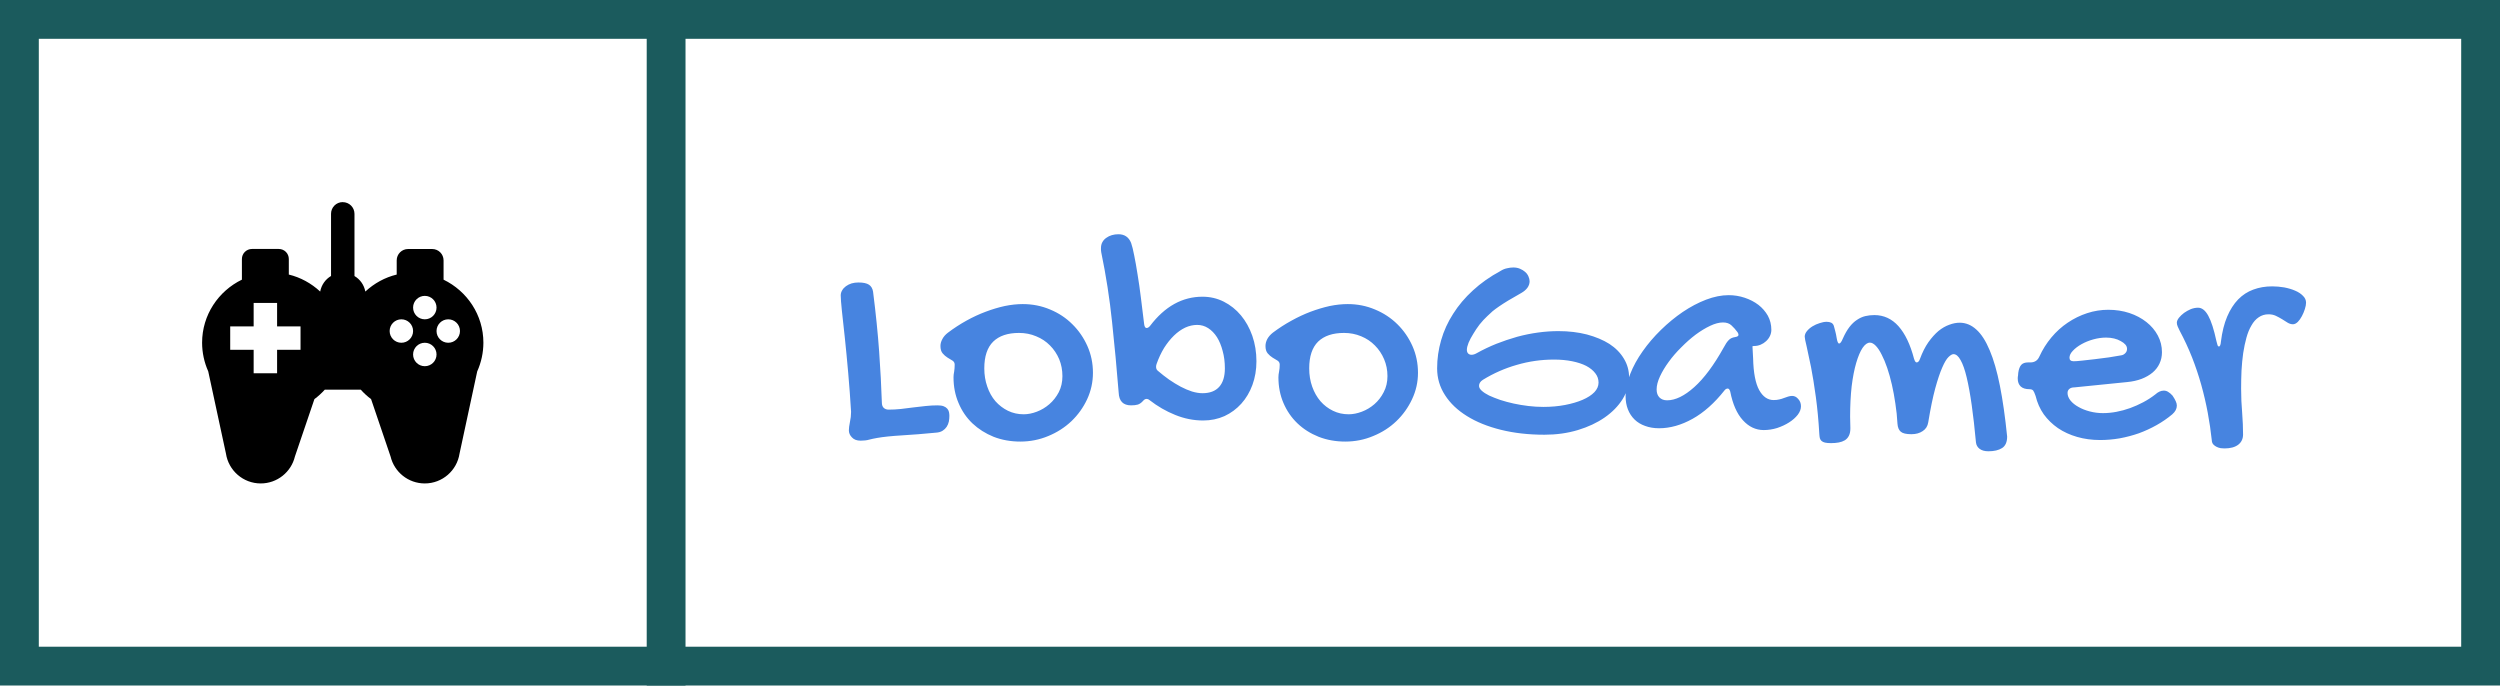
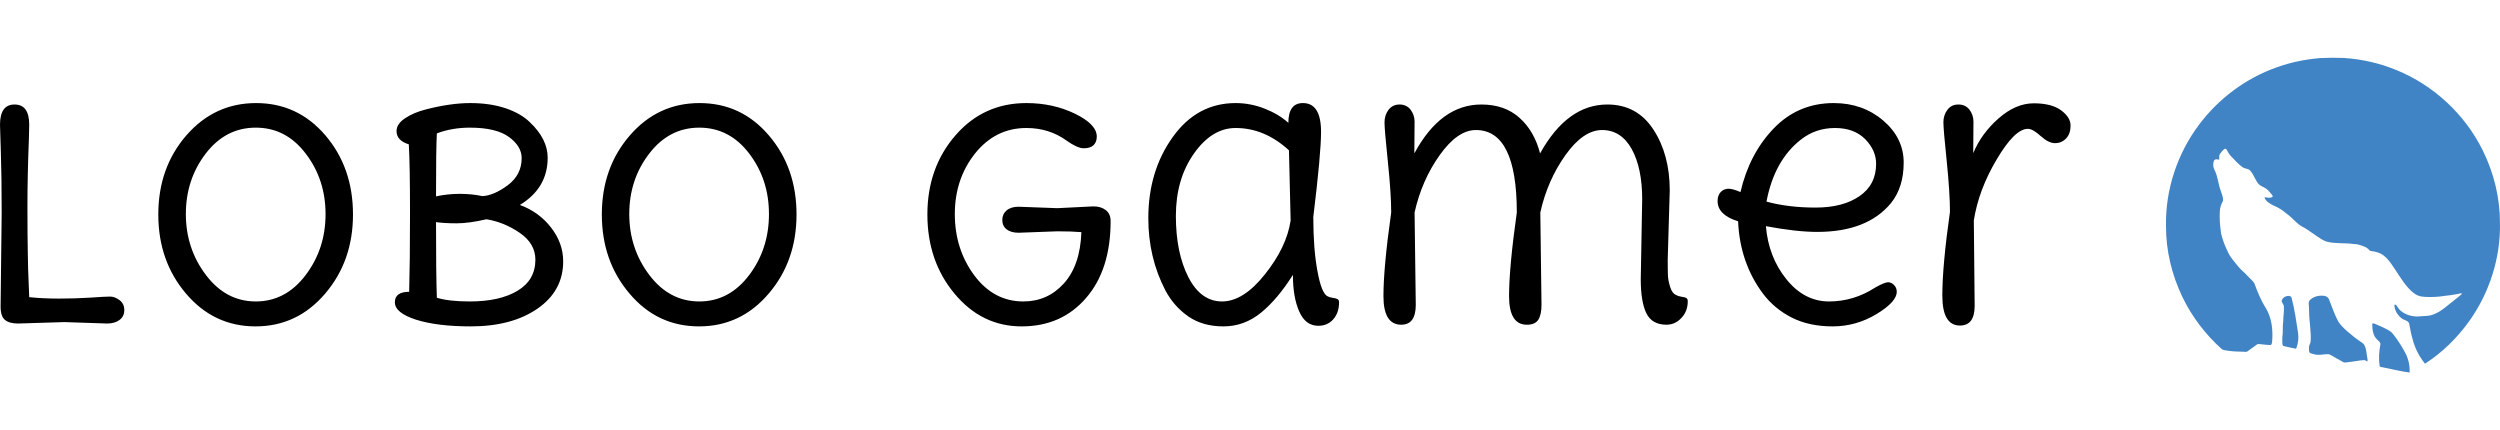
- <svg xmlns="http://www.w3.org/2000/svg" viewBox="0 0 193.285 53" width="193.285" height="53">
-   <rect fill="none" stroke="#1b5b5d" stroke-width="3" width="190.285" height="50" x="1.5" y="1.5" />
-   <g fill="#4784e0" color="#4784e0" transform="translate(12, 12) scale(1.8125)">
-     <svg width="16.0" height="16.0" x="0.0" y="0.0" viewBox="0 0 16 16">
-       <g transform="translate(0,-1036.362)">
-         <path style="color:#000000;clip-rule:nonzero;display:inline;overflow:visible;visibility:visible;opacity:1;isolation:auto;mix-blend-mode:normal;color-interpolation:sRGB;color-interpolation-filters:linearRGB;solid-color:#000000;solid-opacity:1;fill:#000000;fill-opacity:1;fill-rule:nonzero;stroke:none;stroke-width:1;stroke-linecap:butt;stroke-linejoin:miter;stroke-miterlimit:4;stroke-dasharray:none;stroke-dashoffset:0;stroke-opacity:1;color-rendering:auto;image-rendering:auto;shape-rendering:auto;text-rendering:auto;enable-background:accumulate" d="m 8,1038.362 c -0.277,0 -0.5,0.223 -0.5,0.5 l 0,2.652 c -0.242,0.143 -0.408,0.378 -0.463,0.664 -0.38,-0.353 -0.838,-0.604 -1.338,-0.725 l 0,-0.664 c 0,-0.237 -0.19,-0.428 -0.428,-0.428 l -1.143,0 c -0.237,0 -0.43,0.19 -0.43,0.428 l 0,0.881 C 2.697,1042.156 2,1043.174 2,1044.362 c 6.72e-4,0.421 0.09,0.837 0.262,1.221 l 0.756,3.508 c 0.11,0.72 0.732,1.272 1.482,1.272 0.707,0 1.301,-0.489 1.459,-1.148 l 0.832,-2.449 c 0.16,-0.119 0.308,-0.254 0.441,-0.402 l 1.537,0 c 0.133,0.148 0.28,0.283 0.439,0.402 l 0.832,2.449 c 0.158,0.659 0.752,1.148 1.459,1.148 0.751,0 1.372,-0.552 1.482,-1.272 l 0.754,-3.506 c 0.173,-0.385 0.263,-0.801 0.264,-1.223 0,-1.189 -0.697,-2.206 -1.699,-2.691 l 0,-0.822 c 0,-0.27 -0.217,-0.486 -0.486,-0.486 l -1.027,0 c -0.269,0 -0.486,0.217 -0.486,0.486 l 0,0.604 c -0.5,0.121 -0.958,0.372 -1.338,0.725 -0.055,-0.285 -0.221,-0.519 -0.463,-0.662 l 0,-2.652 c 0,-0.277 -0.223,-0.5 -0.5,-0.5 z m 3.5,4 a 0.5,0.5 0 0 1 0.5,0.5 0.5,0.5 0 0 1 -0.5,0.5 0.5,0.5 0 0 1 -0.5,-0.5 0.5,0.5 0 0 1 0.5,-0.5 z m -7.301,0.301 1,0 0,1 1,0 0,1 -1,0 0,1 -1,0 0,-1 -1,0 0,-1 1,0 0,-1 z M 10.5,1043.362 a 0.5,0.5 0 0 1 0.5,0.5 0.5,0.5 0 0 1 -0.5,0.5 0.5,0.5 0 0 1 -0.5,-0.5 0.5,0.5 0 0 1 0.5,-0.5 z m 2,0 a 0.5,0.5 0 0 1 0.5,0.5 0.5,0.5 0 0 1 -0.5,0.5 0.5,0.5 0 0 1 -0.5,-0.5 0.5,0.5 0 0 1 0.5,-0.5 z m -1,1 a 0.5,0.5 0 0 1 0.5,0.5 0.5,0.5 0 0 1 -0.5,0.5 0.5,0.5 0 0 1 -0.5,-0.5 0.5,0.5 0 0 1 0.5,-0.5 z" />
+ <svg xmlns="http://www.w3.org/2000/svg" viewBox="0 0 209.568 36" width="209.568" height="36">
+   <g fill="#4184c5" color="#4184c5" transform="translate(181.568, 4) scale(0.2800001)">
+     <svg width="100.0" height="100.0" x="0.0" y="0.0" viewBox="0 0 100 100">
+       <g>
+         <path fill="currentColor" d="M46.154,3.097c2.376-0.12,4.759-0.125,7.137-0.032C58.662,3.43,63.981,4.622,68.96,6.68   c11.157,4.535,20.542,13.257,25.871,24.058c3.332,6.718,5.172,14.201,5.159,21.707c0.214,10.44-3.126,20.884-9.177,29.38   c-3.58,4.999-8.044,9.398-13.212,12.743l-0.12-0.042c-1.672-2.105-2.944-4.544-3.613-7.154c-0.494-1.568-0.751-3.197-1.062-4.808   c-0.381-0.986-1.588-0.962-2.3-1.579c-1.218-0.941-2.102-2.447-2.13-4c0.193-0.096,0.444-0.078,0.572,0.117   c0.443,0.521,0.741,1.167,1.276,1.613c1.493,1.28,3.516,1.85,5.461,1.731c1.413-0.188,2.898,0.002,4.249-0.549   c2.511-0.874,4.402-2.818,6.472-4.397c0.754-0.509,1.422-1.132,2.111-1.723c0.027-0.056,0.08-0.164,0.105-0.219   c-0.472-0.083-0.928,0.121-1.39,0.192c-1.271,0.219-2.544,0.447-3.832,0.55c-1.891,0.312-3.815,0.386-5.729,0.308   c-0.679-0.072-1.376-0.098-2.02-0.346c-1.299-0.437-2.288-1.448-3.197-2.431c-1.97-2.259-3.412-4.903-5.146-7.335   c-0.853-1.153-1.843-2.272-3.152-2.912c-0.861-0.373-1.781-0.608-2.714-0.701c-0.419,0.013-0.629-0.412-0.92-0.643   c-0.709-0.713-1.74-0.861-2.64-1.207c-0.545-0.22-1.136-0.253-1.715-0.266c-2.662-0.397-5.411-0.012-8.036-0.704   c-1.093-0.349-2.036-1.026-2.986-1.648c-1.322-0.859-2.551-1.859-3.931-2.628c-2.029-0.888-3.244-2.869-5.063-4.064   c-1.209-1.114-2.645-1.938-4.154-2.578c-0.976-0.517-2.077-1.133-2.474-2.229l0.042-0.147c0.784,0.074,1.73,0.367,2.397-0.196   c0.018-0.243-0.167-0.423-0.294-0.605c-0.455-0.554-0.883-1.139-1.447-1.591c-0.779-0.643-1.848-0.859-2.537-1.626   c-1.037-1.216-1.417-2.869-2.54-4.023c-0.595-0.616-1.563-0.458-2.22-0.968c-1.354-0.92-2.378-2.22-3.535-3.359   c-0.602-0.563-0.854-1.371-1.339-2.02c-0.182-0.24-0.525-0.117-0.709,0.051c-0.454,0.398-0.835,0.878-1.179,1.375   c-0.334,0.511-0.202,1.145-0.21,1.717c-0.539-0.107-1.293-0.307-1.59,0.323c-0.348,0.827-0.282,1.853,0.125,2.657   c1.039,1.946,1.122,4.206,1.885,6.25c0.287,1.015,0.856,2.022,0.688,3.106c-0.527,0.941-0.88,1.982-0.937,3.066   c-0.134,2.245,0.05,4.5,0.389,6.72c0.422,1.857,1.125,3.641,1.957,5.353c0.71,1.679,1.972,3.023,3.1,4.425   c0.912,1.164,2.135,2.031,3.099,3.148c0.595,0.675,1.389,1.203,1.812,2.015c0.941,2.568,1.975,5.127,3.463,7.435   c1.779,3.017,2.138,6.654,1.826,10.086c-0.07,0.339-0.101,0.928-0.578,0.902c-1.016-0.029-2.031-0.155-3.041-0.275   c-0.336-0.012-0.722-0.083-0.995,0.168c-0.927,0.672-1.852,1.348-2.782,2.015c-0.294,0.229-0.682,0.109-1.019,0.109   c-1.615-0.074-3.236-0.049-4.835-0.311c-0.595-0.115-1.238-0.132-1.773-0.447c-4.915-4.396-8.994-9.737-11.85-15.686   C1.753,67.996-0.031,60.719,0.01,53.407c-0.232-10.821,3.364-21.644,9.844-30.3c5.846-7.848,14.03-13.95,23.257-17.224   C37.307,4.367,41.716,3.474,46.154,3.097z" />
+         <path fill="currentColor" d="M42.94,75.73c0.954-1.127,2.509-1.578,3.948-1.482c0.627-0.051,1.261,0.199,1.682,0.668   c0.225,0.289,0.323,0.651,0.461,0.987c0.795,2.048,1.513,4.14,2.554,6.082c0.696,1.087,1.643,1.985,2.598,2.841   c1.183,1.015,2.381,2.017,3.666,2.903c0.551,0.396,1.214,0.697,1.55,1.325c0.555,0.985,0.587,2.152,0.782,3.243   c0.05,0.533,0.256,1.064,0.14,1.604c-0.362,0.044-0.575-0.416-0.951-0.381c-1.606,0.082-3.178,0.473-4.78,0.613   c-0.507,0.021-1.065,0.273-1.534-0.02c-1.314-0.694-2.578-1.479-3.884-2.189c-0.452-0.271-1.002-0.154-1.499-0.137   c-0.942,0.134-1.901,0.204-2.85,0.106c-0.491-0.136-0.984-0.269-1.477-0.396c-0.611-0.17-0.498-0.955-0.536-1.446   c-0.078-0.651,0.219-1.239,0.45-1.825c0.243-1.785-0.049-3.576-0.146-5.36c-0.216-1.753-0.269-3.52-0.315-5.283   C42.75,76.972,42.6,76.284,42.94,75.73z" />
+         <path fill="currentColor" d="M35.896,74.445c0.594-0.253,1.546-0.248,1.734,0.519c0.888,3.413,1.372,6.916,1.92,10.396   c0.211,1.571,0.045,3.192-0.557,4.665l-0.124,0.088c-1.207-0.202-2.389-0.526-3.583-0.786c-0.429-0.043-0.392-0.552-0.445-0.867   c-0.025-0.924-0.067-1.854,0.103-2.767c0.072-1.279-0.032-2.569,0.157-3.841c0.005-1.476,0.302-2.937,0.194-4.414   c-0.053-0.646-0.709-1.107-0.634-1.779C34.808,75.066,35.345,74.65,35.896,74.445z" />
+         <path fill="currentColor" d="M61.812,82.574c0.214-0.101,0.443-0.041,0.646,0.057c1.513,0.642,3.04,1.271,4.45,2.122   c0.521,0.311,0.944,0.762,1.303,1.248c1.29,1.694,2.448,3.492,3.444,5.377c0.945,1.793,1.404,3.843,1.275,5.868   c-2.788-0.369-5.514-1.09-8.275-1.609c-0.256-0.074-0.671-0.06-0.704-0.408c-0.296-2.092-0.178-4.222,0.226-6.289   c0.153-0.729-0.541-1.164-0.992-1.593c-1.23-1.192-1.429-3.02-1.438-4.643L61.812,82.574z" />
      </g>
    </svg>
  </g>
-   <line x1="51.5" y1="0" x2="51.5" y2="100%" stroke="#1b5b5d" stroke-width="3" />
-   <path fill="#4784e0" fill-rule="nonzero" d="M2.81 15.75L2.81 15.75Q2.47 15.81 2.20 15.88Q1.93 15.96 1.54 15.96L1.54 15.96Q1.10 15.96 0.87 15.71Q0.63 15.47 0.63 15.16L0.63 15.16Q0.63 14.92 0.71 14.53Q0.80 14.13 0.80 13.73L0.80 13.73Q0.71 12.22 0.58 10.74Q0.45 9.26 0.32 8.03Q0.19 6.80 0.09 5.92Q0 5.05 0 4.73L0 4.73Q0 4.52 0.11 4.34Q0.21 4.16 0.40 4.02Q0.59 3.88 0.84 3.80Q1.09 3.73 1.37 3.73L1.37 3.73Q1.92 3.73 2.18 3.90Q2.44 4.07 2.50 4.44L2.50 4.44Q2.82 6.96 2.97 9.06Q3.12 11.17 3.18 13.01L3.18 13.01Q3.18 13.28 3.32 13.42Q3.47 13.56 3.70 13.56L3.70 13.56Q4.17 13.56 4.65 13.51Q5.13 13.45 5.61 13.39Q6.09 13.34 6.57 13.28Q7.04 13.23 7.49 13.23L7.49 13.23Q7.78 13.23 7.96 13.30Q8.14 13.37 8.24 13.49Q8.34 13.61 8.37 13.75Q8.40 13.90 8.40 14.04L8.40 14.04Q8.40 14.26 8.36 14.48Q8.31 14.71 8.19 14.89Q8.07 15.07 7.88 15.19Q7.68 15.32 7.37 15.34L7.37 15.34Q5.93 15.48 4.74 15.55Q3.55 15.62 2.81 15.75ZM8.72 11.06L8.72 11.06Q8.72 10.86 8.77 10.62Q8.81 10.37 8.81 10.08L8.81 10.08Q8.81 9.88 8.64 9.77Q8.47 9.67 8.26 9.54Q8.05 9.41 7.88 9.21Q7.71 9.01 7.71 8.64L7.71 8.64Q7.71 8.37 7.86 8.10Q8.00 7.83 8.29 7.61L8.29 7.61Q8.98 7.09 9.72 6.68Q10.46 6.27 11.21 5.99Q11.95 5.71 12.68 5.55Q13.41 5.40 14.07 5.40L14.07 5.40Q15.20 5.40 16.19 5.82Q17.18 6.23 17.91 6.96Q18.64 7.68 19.07 8.64Q19.50 9.61 19.50 10.71L19.50 10.71Q19.50 11.79 19.05 12.76Q18.60 13.72 17.84 14.45Q17.07 15.18 16.05 15.60Q15.02 16.03 13.89 16.03L13.89 16.03Q12.77 16.03 11.82 15.66Q10.88 15.28 10.18 14.62Q9.49 13.96 9.11 13.05Q8.72 12.14 8.72 11.06ZM14.14 13.92L14.14 13.92Q14.64 13.92 15.16 13.72Q15.69 13.52 16.13 13.14Q16.57 12.76 16.86 12.21Q17.14 11.66 17.14 10.97L17.14 10.97Q17.14 10.27 16.89 9.66Q16.63 9.05 16.18 8.60Q15.73 8.14 15.11 7.89Q14.50 7.63 13.78 7.63L13.78 7.63Q12.48 7.63 11.79 8.30Q11.10 8.98 11.10 10.37L11.10 10.37Q11.10 11.13 11.33 11.78Q11.55 12.43 11.96 12.91Q12.38 13.38 12.93 13.65Q13.49 13.92 14.14 13.92ZM21.49 12.25L21.49 12.25Q21.27 9.50 20.98 6.80Q20.70 4.09 20.14 1.39L20.14 1.39Q20.12 1.30 20.12 1.22Q20.12 1.15 20.12 1.08L20.12 1.08Q20.12 0.81 20.23 0.61Q20.34 0.41 20.53 0.28Q20.72 0.14 20.96 0.07Q21.20 0 21.47 0L21.47 0Q22.18 0 22.45 0.67L22.45 0.67Q22.57 1.01 22.69 1.64Q22.82 2.27 22.95 3.11Q23.09 3.94 23.21 4.93Q23.34 5.92 23.46 6.96L23.46 6.96Q23.50 7.25 23.65 7.25L23.65 7.25Q23.78 7.25 23.92 7.08L23.92 7.08Q25.63 4.83 27.97 4.83L27.97 4.83Q28.85 4.83 29.61 5.21Q30.38 5.60 30.94 6.27Q31.50 6.94 31.82 7.85Q32.14 8.77 32.14 9.82L32.14 9.82Q32.14 10.80 31.83 11.65Q31.52 12.49 30.97 13.10Q30.42 13.71 29.67 14.06Q28.91 14.40 28.02 14.40L28.02 14.40Q26.92 14.40 25.86 13.97Q24.81 13.55 23.87 12.82L23.87 12.82Q23.77 12.73 23.65 12.73L23.65 12.73Q23.50 12.73 23.37 12.89L23.37 12.89Q23.18 13.10 22.97 13.17Q22.76 13.23 22.45 13.23L22.45 13.23Q21.53 13.23 21.49 12.25ZM27.56 7.01L27.56 7.01Q27.09 7.01 26.63 7.22Q26.17 7.44 25.76 7.84Q25.35 8.24 25.00 8.79Q24.66 9.35 24.42 10.03L24.42 10.03Q24.40 10.07 24.39 10.14Q24.38 10.21 24.38 10.25L24.38 10.25Q24.38 10.45 24.52 10.56L24.52 10.56Q24.94 10.92 25.39 11.24Q25.84 11.55 26.29 11.79Q26.73 12.02 27.16 12.16Q27.60 12.29 27.97 12.29L27.97 12.29Q28.82 12.29 29.26 11.80Q29.70 11.31 29.70 10.37L29.70 10.37Q29.70 9.64 29.53 9.03Q29.37 8.41 29.09 7.96Q28.80 7.51 28.41 7.26Q28.02 7.01 27.56 7.01ZM33.84 11.06L33.84 11.06Q33.84 10.86 33.89 10.62Q33.94 10.37 33.94 10.08L33.94 10.08Q33.94 9.88 33.77 9.77Q33.60 9.67 33.39 9.54Q33.18 9.41 33.01 9.21Q32.84 9.01 32.84 8.64L32.84 8.64Q32.84 8.37 32.98 8.10Q33.13 7.83 33.41 7.61L33.41 7.61Q34.10 7.09 34.85 6.68Q35.59 6.27 36.33 5.99Q37.08 5.71 37.80 5.55Q38.53 5.40 39.20 5.40L39.20 5.40Q40.32 5.40 41.31 5.82Q42.30 6.23 43.04 6.96Q43.77 7.68 44.20 8.64Q44.63 9.61 44.63 10.71L44.63 10.71Q44.63 11.79 44.17 12.76Q43.72 13.72 42.96 14.45Q42.20 15.18 41.17 15.60Q40.15 16.03 39.01 16.03L39.01 16.03Q37.90 16.03 36.95 15.66Q36 15.28 35.31 14.62Q34.62 13.96 34.23 13.05Q33.84 12.14 33.84 11.06ZM39.27 13.92L39.27 13.92Q39.76 13.92 40.29 13.72Q40.82 13.52 41.26 13.14Q41.70 12.76 41.98 12.21Q42.27 11.66 42.27 10.97L42.27 10.97Q42.27 10.27 42.01 9.66Q41.75 9.05 41.30 8.60Q40.85 8.14 40.24 7.89Q39.62 7.63 38.91 7.63L38.91 7.63Q37.61 7.63 36.91 8.30Q36.22 8.98 36.22 10.37L36.22 10.37Q36.22 11.13 36.45 11.78Q36.68 12.43 37.09 12.91Q37.50 13.38 38.06 13.65Q38.61 13.92 39.27 13.92ZM51.01 2.84L51.01 2.84Q51.26 2.68 51.52 2.63Q51.77 2.57 52.00 2.57L52.00 2.57Q52.29 2.57 52.52 2.67Q52.76 2.77 52.92 2.92Q53.09 3.07 53.17 3.26Q53.26 3.46 53.26 3.64L53.26 3.64Q53.26 3.90 53.09 4.14Q52.92 4.37 52.62 4.54L52.62 4.54Q52.01 4.89 51.60 5.13Q51.19 5.38 50.90 5.58Q50.61 5.78 50.40 5.95Q50.19 6.13 49.98 6.34L49.98 6.34Q49.68 6.62 49.39 6.98Q49.11 7.35 48.90 7.71Q48.68 8.06 48.54 8.39Q48.41 8.72 48.41 8.93L48.41 8.93Q48.41 9.11 48.50 9.21Q48.60 9.32 48.77 9.32L48.77 9.32Q48.96 9.32 49.18 9.19L49.18 9.19Q49.90 8.79 50.69 8.47Q51.48 8.16 52.29 7.93Q53.10 7.71 53.91 7.60Q54.71 7.49 55.48 7.49L55.48 7.49Q56.68 7.49 57.69 7.75Q58.70 8.02 59.43 8.48Q60.15 8.95 60.55 9.62Q60.95 10.28 60.95 11.06L60.95 11.06Q60.95 11.94 60.45 12.75Q59.94 13.56 59.06 14.17Q58.18 14.78 56.99 15.14Q55.79 15.50 54.41 15.50L54.41 15.50Q52.57 15.50 51.04 15.12Q49.51 14.74 48.42 14.06Q47.32 13.38 46.72 12.44Q46.11 11.50 46.11 10.37L46.11 10.37Q46.11 9.26 46.42 8.19Q46.73 7.11 47.35 6.15Q47.96 5.18 48.88 4.34Q49.79 3.50 51.01 2.84ZM58.59 11.47L58.59 11.47Q58.59 11.07 58.34 10.75Q58.09 10.42 57.64 10.18Q57.19 9.95 56.55 9.82Q55.91 9.69 55.14 9.69L55.14 9.69Q53.67 9.69 52.27 10.10Q50.87 10.50 49.64 11.26L49.64 11.26Q49.35 11.45 49.35 11.72L49.35 11.72Q49.35 11.91 49.56 12.10Q49.77 12.29 50.13 12.47Q50.50 12.64 50.99 12.81Q51.48 12.97 52.03 13.09Q52.58 13.21 53.17 13.28Q53.75 13.35 54.32 13.35L54.32 13.35Q55.22 13.35 56.00 13.20Q56.78 13.05 57.36 12.80Q57.94 12.55 58.27 12.21Q58.59 11.87 58.59 11.47ZM68.65 4.71L68.65 4.71Q69.29 4.71 69.89 4.91Q70.49 5.11 70.95 5.46Q71.40 5.81 71.68 6.30Q71.95 6.80 71.95 7.39L71.95 7.39Q71.95 7.64 71.84 7.87Q71.73 8.10 71.54 8.27Q71.36 8.44 71.12 8.54Q70.88 8.64 70.62 8.64L70.62 8.64Q70.59 8.64 70.58 8.64Q70.56 8.65 70.54 8.65L70.54 8.65Q70.51 8.66 70.49 8.66L70.49 8.66L70.54 9.60Q70.58 11.27 71.01 12.05Q71.44 12.82 72.13 12.82L72.13 12.82Q72.38 12.82 72.57 12.77Q72.76 12.73 72.93 12.66Q73.10 12.60 73.25 12.55Q73.41 12.50 73.56 12.50L73.56 12.50Q73.83 12.50 74.03 12.74Q74.24 12.97 74.24 13.30L74.24 13.30Q74.24 13.63 73.99 13.96Q73.73 14.29 73.32 14.55Q72.91 14.81 72.40 14.98Q71.88 15.14 71.36 15.14L71.36 15.14Q70.44 15.14 69.75 14.38Q69.06 13.63 68.77 12.16L68.77 12.16Q68.70 11.93 68.58 11.93L68.58 11.93Q68.44 11.93 68.33 12.07L68.33 12.07Q67.17 13.54 65.86 14.27Q64.55 15 63.27 15L63.27 15Q62.67 15 62.19 14.82Q61.71 14.65 61.38 14.33Q61.04 14.00 60.86 13.54Q60.68 13.08 60.68 12.50L60.68 12.50Q60.68 11.70 61.04 10.80Q61.39 9.91 62.00 9.05Q62.61 8.18 63.42 7.39Q64.22 6.61 65.10 6.01Q65.99 5.41 66.90 5.06Q67.82 4.71 68.65 4.71ZM68.26 8.77L68.26 8.77Q68.47 8.37 68.65 8.19Q68.82 8.00 69.15 7.95L69.15 7.95Q69.41 7.91 69.41 7.78L69.41 7.78Q69.41 7.69 69.34 7.58L69.34 7.58Q69.12 7.28 68.87 7.05Q68.63 6.82 68.21 6.82L68.21 6.82Q67.77 6.82 67.22 7.08Q66.67 7.34 66.10 7.76Q65.53 8.19 64.99 8.74Q64.44 9.28 64.02 9.86Q63.60 10.43 63.34 10.99Q63.08 11.55 63.08 12L63.08 12Q63.08 12.40 63.30 12.62Q63.52 12.84 63.89 12.84L63.89 12.84Q64.85 12.84 65.99 11.82Q67.13 10.80 68.26 8.77ZM75.66 15.46L75.66 15.46Q75.57 13.90 75.39 12.58Q75.21 11.26 75.02 10.28Q74.82 9.29 74.68 8.68Q74.53 8.07 74.53 7.92L74.53 7.92Q74.53 7.70 74.70 7.49Q74.87 7.28 75.13 7.12Q75.39 6.96 75.69 6.87Q75.98 6.77 76.23 6.77L76.23 6.77Q76.43 6.77 76.58 6.84Q76.72 6.91 76.78 7.08L76.78 7.08Q76.84 7.28 76.89 7.49Q76.95 7.71 77.00 8.02L77.00 8.02Q77.07 8.45 77.19 8.45L77.19 8.45Q77.32 8.45 77.48 8.06L77.48 8.06Q77.72 7.52 77.99 7.17Q78.26 6.82 78.57 6.62Q78.88 6.41 79.21 6.33Q79.55 6.25 79.91 6.25L79.91 6.25Q81.01 6.25 81.78 7.11Q82.55 7.98 82.98 9.62L82.98 9.62Q83.04 9.81 83.09 9.86Q83.13 9.91 83.19 9.91L83.19 9.91Q83.25 9.91 83.31 9.86Q83.38 9.81 83.44 9.64L83.44 9.64Q83.72 8.88 84.09 8.35Q84.47 7.82 84.87 7.48Q85.28 7.15 85.70 7.00Q86.12 6.84 86.51 6.84L86.51 6.84Q87.22 6.84 87.80 7.37Q88.38 7.89 88.83 8.97Q89.29 10.05 89.62 11.71Q89.95 13.37 90.18 15.64L90.18 15.64Q90.18 16.28 89.79 16.53Q89.40 16.78 88.73 16.78L88.73 16.78Q88.30 16.78 88.05 16.59Q87.81 16.41 87.77 16.10L87.77 16.10Q87.62 14.47 87.44 13.20Q87.26 11.93 87.05 11.06Q86.84 10.18 86.58 9.73Q86.33 9.27 86.03 9.27L86.03 9.27Q85.88 9.27 85.65 9.49Q85.42 9.71 85.16 10.31Q84.90 10.90 84.62 11.92Q84.34 12.95 84.08 14.54L84.08 14.54Q84.01 14.99 83.65 15.22Q83.30 15.46 82.78 15.46L82.78 15.46Q82.18 15.46 81.96 15.27Q81.73 15.08 81.70 14.64L81.70 14.64Q81.66 13.86 81.54 13.10Q81.43 12.33 81.27 11.63Q81.11 10.93 80.91 10.34Q80.71 9.75 80.48 9.31Q80.26 8.87 80.03 8.63Q79.79 8.38 79.57 8.38L79.57 8.38Q79.28 8.38 79.00 8.79Q78.73 9.20 78.51 9.95Q78.29 10.70 78.16 11.75Q78.04 12.81 78.04 14.11L78.04 14.11Q78.04 14.33 78.05 14.55Q78.06 14.77 78.06 15L78.06 15Q78.06 15.35 77.95 15.57Q77.84 15.80 77.63 15.93Q77.43 16.05 77.16 16.10Q76.89 16.15 76.57 16.15L76.57 16.15Q76.28 16.15 76.10 16.11Q75.93 16.07 75.83 15.98Q75.74 15.90 75.70 15.77Q75.67 15.63 75.66 15.46ZM101.63 12.39L101.63 12.39Q101.96 12.09 102.29 12.09L102.29 12.09Q102.48 12.09 102.63 12.19Q102.79 12.28 102.97 12.48L102.97 12.48Q103.15 12.75 103.22 12.92Q103.30 13.09 103.30 13.25L103.30 13.25Q103.30 13.61 102.95 13.92L102.95 13.92Q102.39 14.39 101.73 14.76Q101.07 15.13 100.36 15.39Q99.64 15.64 98.88 15.78Q98.12 15.91 97.37 15.91L97.37 15.91Q96.42 15.91 95.59 15.67Q94.76 15.43 94.11 14.99Q93.46 14.54 93.01 13.92Q92.57 13.29 92.38 12.50L92.38 12.50Q92.27 12.18 92.19 12.08Q92.10 11.98 91.90 11.98L91.90 11.98Q91.46 11.98 91.23 11.77Q91.00 11.55 91.00 11.16L91.00 11.16Q91.00 10.99 91.02 10.95L91.02 10.95L91.04 10.71Q91.10 10.29 91.27 10.10Q91.44 9.91 91.80 9.91L91.80 9.91L91.98 9.91Q92.47 9.91 92.67 9.46L92.67 9.46Q93.04 8.65 93.60 7.98Q94.16 7.31 94.86 6.84Q95.57 6.36 96.37 6.10Q97.17 5.84 98.00 5.84L98.00 5.84Q98.87 5.84 99.63 6.09Q100.38 6.34 100.95 6.79Q101.51 7.23 101.83 7.83Q102.15 8.43 102.15 9.12L102.15 9.12Q102.15 9.60 101.96 10.00Q101.78 10.39 101.43 10.69Q101.07 10.99 100.58 11.18Q100.08 11.37 99.45 11.43L99.45 11.43L95.38 11.84Q95.14 11.84 95.00 11.95Q94.85 12.07 94.85 12.27L94.85 12.27Q94.85 12.57 95.08 12.86Q95.31 13.14 95.69 13.35Q96.07 13.57 96.57 13.70Q97.07 13.83 97.59 13.83L97.59 13.83Q98.10 13.83 98.63 13.73Q99.16 13.63 99.69 13.44Q100.21 13.25 100.70 12.99Q101.19 12.73 101.63 12.39ZM99.01 9.36L99.01 9.36Q99.19 9.33 99.32 9.19Q99.45 9.06 99.45 8.86L99.45 8.86Q99.45 8.68 99.32 8.53Q99.19 8.38 98.96 8.26Q98.74 8.13 98.45 8.06Q98.16 7.99 97.83 7.99L97.83 7.99Q97.35 7.99 96.84 8.13Q96.34 8.27 95.93 8.50Q95.52 8.73 95.26 9.01Q95.00 9.28 95.00 9.55L95.00 9.55Q95.00 9.82 95.33 9.82L95.33 9.82Q95.53 9.82 95.98 9.77Q96.42 9.73 96.96 9.66Q97.50 9.60 98.05 9.52Q98.60 9.43 99.01 9.36ZM110.39 6.19L110.39 6.19Q109.96 6.19 109.63 6.42Q109.30 6.64 109.07 7.05Q108.83 7.45 108.68 8.00Q108.53 8.54 108.43 9.19Q108.34 9.83 108.30 10.54Q108.27 11.24 108.27 11.95L108.27 11.95Q108.27 12.89 108.35 13.80Q108.42 14.71 108.42 15.48L108.42 15.48Q108.42 15.98 108.05 16.27Q107.67 16.56 106.98 16.56L106.98 16.56Q106.85 16.56 106.69 16.54Q106.52 16.51 106.38 16.44Q106.23 16.37 106.12 16.25Q106.01 16.13 106.00 15.91L106.00 15.91Q105.89 14.88 105.69 13.80Q105.49 12.73 105.19 11.65Q104.89 10.58 104.48 9.53Q104.06 8.47 103.52 7.46L103.52 7.46Q103.43 7.29 103.37 7.14Q103.30 6.98 103.30 6.84L103.30 6.84Q103.30 6.67 103.46 6.46Q103.62 6.26 103.86 6.08Q104.10 5.91 104.38 5.79Q104.67 5.68 104.94 5.68L104.94 5.68Q105.39 5.68 105.73 6.30Q106.07 6.91 106.36 8.26L106.36 8.26Q106.42 8.50 106.45 8.59Q106.49 8.68 106.55 8.68L106.55 8.68Q106.68 8.68 106.71 8.29L106.71 8.29Q106.85 7.17 107.19 6.37Q107.53 5.57 108.04 5.04Q108.55 4.52 109.21 4.28Q109.88 4.03 110.67 4.03L110.67 4.03Q111.13 4.03 111.60 4.11Q112.07 4.20 112.44 4.36Q112.82 4.52 113.05 4.76Q113.29 4.99 113.29 5.29L113.29 5.29Q113.29 5.50 113.20 5.78Q113.11 6.07 112.97 6.33Q112.83 6.60 112.65 6.78Q112.46 6.96 112.28 6.96L112.28 6.96Q112.07 6.96 111.87 6.84Q111.67 6.71 111.44 6.57Q111.21 6.43 110.96 6.31Q110.71 6.19 110.39 6.19Z" transform="translate(65 18.11)" />
+   <path fill="#000000" fill-rule="nonzero" d="M0.05 17.06L0.05 17.06L0.14 9.24Q0.14 6.10 0.07 4.06Q0 2.02 0 1.82L0 1.82Q0 0.12 1.22 0.12Q2.45 0.12 2.45 1.82L2.45 1.82Q2.45 2.02 2.42 3.05L2.42 3.05Q2.30 6.10 2.30 8.63Q2.30 11.16 2.33 12.59Q2.35 14.02 2.40 15.01Q2.45 16.01 2.45 16.27L2.45 16.27Q3.60 16.39 4.94 16.39Q6.29 16.39 7.56 16.31Q8.83 16.22 9.23 16.22Q9.62 16.22 10.02 16.52Q10.42 16.82 10.42 17.35Q10.42 17.88 10.02 18.18Q9.62 18.48 8.98 18.48L8.98 18.48L5.40 18.36L1.51 18.48Q0.79 18.48 0.42 18.18Q0.05 17.88 0.05 17.06ZM21.44 16.63Q23.95 16.63 25.62 14.42Q27.29 12.22 27.29 9.31Q27.29 6.41 25.63 4.24Q23.98 2.06 21.44 2.06Q18.91 2.06 17.24 4.24Q15.58 6.41 15.58 9.30Q15.58 12.19 17.26 14.41Q18.94 16.63 21.44 16.63ZM27.28 2.71Q29.59 5.42 29.59 9.34Q29.59 13.25 27.25 15.98Q24.91 18.72 21.42 18.72Q17.93 18.72 15.60 15.98Q13.27 13.25 13.27 9.34Q13.27 5.42 15.62 2.71Q17.98 0 21.47 0Q24.96 0 27.28 2.71ZM47.21 13.27L47.21 13.27Q47.21 15.74 45.06 17.23Q42.91 18.72 39.46 18.72L39.46 18.72Q36.67 18.72 34.88 18.16Q33.10 17.59 33.10 16.70Q33.10 15.82 34.30 15.82L34.30 15.82Q34.37 13.34 34.37 9.26Q34.37 5.18 34.27 3.46L34.27 3.46Q33.24 3.14 33.24 2.35L33.24 2.35Q33.24 1.75 33.96 1.27Q34.68 0.79 35.71 0.53L35.71 0.53Q37.78 0 39.43 0Q41.09 0 42.40 0.44Q43.70 0.89 44.42 1.61L44.42 1.61Q45.91 3.02 45.91 4.58L45.91 4.58Q45.91 7.13 43.58 8.54L43.58 8.54Q45.17 9.12 46.19 10.43Q47.21 11.74 47.21 13.27ZM39.38 16.63L39.38 16.63Q41.90 16.63 43.39 15.73Q44.88 14.83 44.88 13.13L44.88 13.13Q44.88 11.78 43.57 10.88Q42.26 9.98 40.78 9.74L40.78 9.74Q39.31 10.08 38.28 10.08Q37.25 10.08 36.55 9.98L36.55 9.98Q36.55 14.38 36.62 16.32L36.62 16.32Q37.63 16.63 39.38 16.63ZM39.38 2.06L39.38 2.06Q37.90 2.06 36.62 2.54L36.62 2.54Q36.55 3.77 36.55 7.82L36.55 7.82Q37.54 7.61 38.54 7.61Q39.55 7.61 40.44 7.80L40.44 7.80Q41.40 7.75 42.56 6.89Q43.73 6.02 43.73 4.61L43.73 4.61Q43.73 3.62 42.66 2.84Q41.59 2.06 39.38 2.06ZM58.62 16.63Q61.13 16.63 62.80 14.42Q64.46 12.22 64.46 9.31Q64.46 6.41 62.81 4.24Q61.15 2.06 58.62 2.06Q56.09 2.06 54.42 4.24Q52.75 6.41 52.75 9.30Q52.75 12.19 54.43 14.41Q56.11 16.63 58.62 16.63ZM64.45 2.71Q66.77 5.42 66.77 9.34Q66.77 13.25 64.43 15.98Q62.09 18.72 58.60 18.72Q55.10 18.72 52.78 15.98Q50.45 13.25 50.45 9.34Q50.45 5.42 52.80 2.71Q55.15 0 58.64 0Q62.14 0 64.45 2.71ZM85.39 8.69L88.63 8.81L91.66 8.66Q92.30 8.66 92.70 8.98Q93.10 9.29 93.10 9.89L93.10 9.89Q93.10 13.97 91.04 16.34Q88.99 18.72 85.64 18.72Q82.30 18.72 80.02 15.98Q77.74 13.25 77.74 9.34Q77.74 5.42 80.09 2.71Q82.44 0 86.04 0L86.04 0Q88.27 0 90.11 0.89Q91.94 1.78 91.94 2.81L91.94 2.81Q91.94 3.26 91.67 3.53Q91.39 3.79 90.85 3.79Q90.31 3.79 89.40 3.14L89.40 3.14Q87.94 2.09 86.04 2.09L86.04 2.09Q83.45 2.09 81.74 4.22Q80.04 6.36 80.04 9.30Q80.04 12.24 81.67 14.44Q83.30 16.63 85.78 16.63L85.78 16.63Q87.82 16.63 89.18 15.12Q90.55 13.61 90.65 10.82L90.65 10.82Q89.86 10.75 88.63 10.75L88.63 10.75L85.39 10.87Q84.74 10.87 84.38 10.58Q84.02 10.30 84.02 9.80Q84.02 9.31 84.38 9Q84.74 8.69 85.39 8.69L85.39 8.69ZM110.09 9.55L110.09 9.55Q110.09 12.24 110.44 14.10Q110.78 15.96 111.29 16.20L111.29 16.20Q111.48 16.30 111.74 16.33Q112.01 16.37 112.13 16.44Q112.25 16.51 112.25 16.70L112.25 16.70Q112.25 17.57 111.77 18.12Q111.29 18.67 110.50 18.67L110.50 18.67Q109.44 18.67 108.91 17.47Q108.38 16.27 108.38 14.40L108.38 14.40Q107.11 16.42 105.71 17.57Q104.30 18.72 102.56 18.72Q100.82 18.72 99.62 17.89Q98.42 17.06 97.70 15.72L97.70 15.72Q96.26 12.96 96.26 9.65L96.26 9.65Q96.26 5.71 98.30 2.86Q100.34 0 103.58 0L103.58 0Q104.83 0 106.02 0.47Q107.21 0.94 108 1.66L108 1.66Q108 0 109.22 0L109.22 0Q110.74 0 110.74 2.42L110.74 2.42Q110.74 4.22 110.09 9.55ZM108.19 9.84L108.19 9.84L108.05 3.96Q106.01 2.09 103.58 2.09L103.58 2.09Q101.59 2.09 100.08 4.24Q98.57 6.38 98.57 9.46Q98.57 12.53 99.61 14.58Q100.66 16.63 102.44 16.63Q104.23 16.63 106.04 14.35Q107.86 12.07 108.19 9.84ZM139.97 7.32L139.97 7.32L139.80 13.13Q139.80 14.04 139.82 14.50Q139.85 14.95 140.02 15.46Q140.18 15.96 140.52 16.10L140.52 16.10Q140.71 16.20 140.98 16.24Q141.24 16.27 141.36 16.34Q141.48 16.42 141.48 16.61L141.48 16.61Q141.48 17.45 140.95 18.01Q140.42 18.58 139.70 18.58L139.70 18.58Q138.48 18.58 138.01 17.62Q137.54 16.66 137.54 14.76L137.54 14.76L137.66 8.06Q137.66 5.45 136.78 3.85Q135.89 2.26 134.30 2.26Q132.72 2.26 131.22 4.37Q129.72 6.48 129.12 9.17L129.12 9.17L129.22 16.92Q129.22 17.74 128.95 18.16Q128.69 18.58 127.99 18.58L127.99 18.58Q126.50 18.58 126.50 16.18Q126.50 13.78 127.15 9.17L127.15 9.17Q127.15 2.26 123.72 2.26L123.72 2.26Q122.18 2.26 120.68 4.37Q119.18 6.48 118.58 9.17L118.58 9.17L118.68 16.92Q118.68 18.58 117.46 18.58L117.46 18.58Q115.97 18.58 115.97 16.18Q115.97 13.78 116.62 9.17L116.62 9.17Q116.62 7.58 116.34 4.91Q116.06 2.23 116.06 1.62Q116.06 1.01 116.40 0.56Q116.74 0.12 117.32 0.12Q117.91 0.12 118.25 0.56Q118.58 1.01 118.58 1.56Q118.58 2.11 118.57 2.89Q118.56 3.67 118.56 4.22L118.56 4.22Q120.77 0.12 124.18 0.12L124.18 0.12Q126.14 0.12 127.38 1.24Q128.62 2.35 129.10 4.22L129.10 4.22Q131.38 0.12 134.74 0.12L134.74 0.12Q137.23 0.12 138.60 2.22Q139.97 4.32 139.97 7.32ZM157.27 5.09L157.27 5.09Q157.27 3.96 156.35 3.02Q155.42 2.09 153.82 2.09Q152.21 2.09 150.98 3.05L150.98 3.05Q148.73 4.80 148.08 8.26L148.08 8.26Q149.90 8.76 152.20 8.76Q154.49 8.76 155.88 7.80Q157.27 6.84 157.27 5.09ZM159 15.82Q159 16.66 157.30 17.69Q155.59 18.72 153.62 18.72Q151.66 18.72 150.19 17.98Q148.73 17.23 147.79 15.98L147.79 15.98Q145.85 13.39 145.70 9.91L145.70 9.91Q143.98 9.38 143.98 8.21L143.98 8.21Q143.98 7.73 144.25 7.45Q144.53 7.18 144.89 7.18Q145.25 7.18 145.90 7.46L145.90 7.46Q146.64 4.25 148.69 2.12Q150.74 0 153.72 0L153.72 0Q156.14 0 157.86 1.46Q159.58 2.93 159.58 4.99Q159.58 7.06 158.52 8.38L158.52 8.38Q156.53 10.80 152.33 10.80L152.33 10.80Q150.60 10.80 148.03 10.32L148.03 10.32Q148.25 12.91 149.75 14.77Q151.25 16.63 153.32 16.63Q155.40 16.63 157.20 15.46L157.20 15.46Q157.99 15.02 158.27 15.02Q158.54 15.02 158.77 15.25Q159 15.48 159 15.82L159 15.82ZM165.46 9.84L165.46 9.84Q165.46 9.84 165.53 16.99L165.53 16.99Q165.53 18.65 164.30 18.65L164.30 18.65Q162.82 18.65 162.82 16.14Q162.82 13.63 163.46 9.12L163.46 9.12Q163.46 7.56 163.19 4.88Q162.91 2.21 162.91 1.61Q162.91 1.01 163.25 0.56Q163.58 0.12 164.17 0.12Q164.76 0.12 165.10 0.56Q165.43 1.01 165.43 1.56Q165.43 2.11 165.42 2.89Q165.41 3.67 165.41 4.20L165.41 4.20Q166.10 2.54 167.54 1.28Q168.98 0.02 170.48 0.02Q171.98 0.02 172.78 0.61Q173.57 1.20 173.57 1.88Q173.57 2.57 173.20 2.96Q172.82 3.36 172.27 3.36Q171.72 3.36 171.06 2.76Q170.40 2.16 169.99 2.16L169.99 2.16Q168.89 2.16 167.38 4.72Q165.86 7.27 165.46 9.84Z" transform="translate(0, 8.64)" />
</svg>
